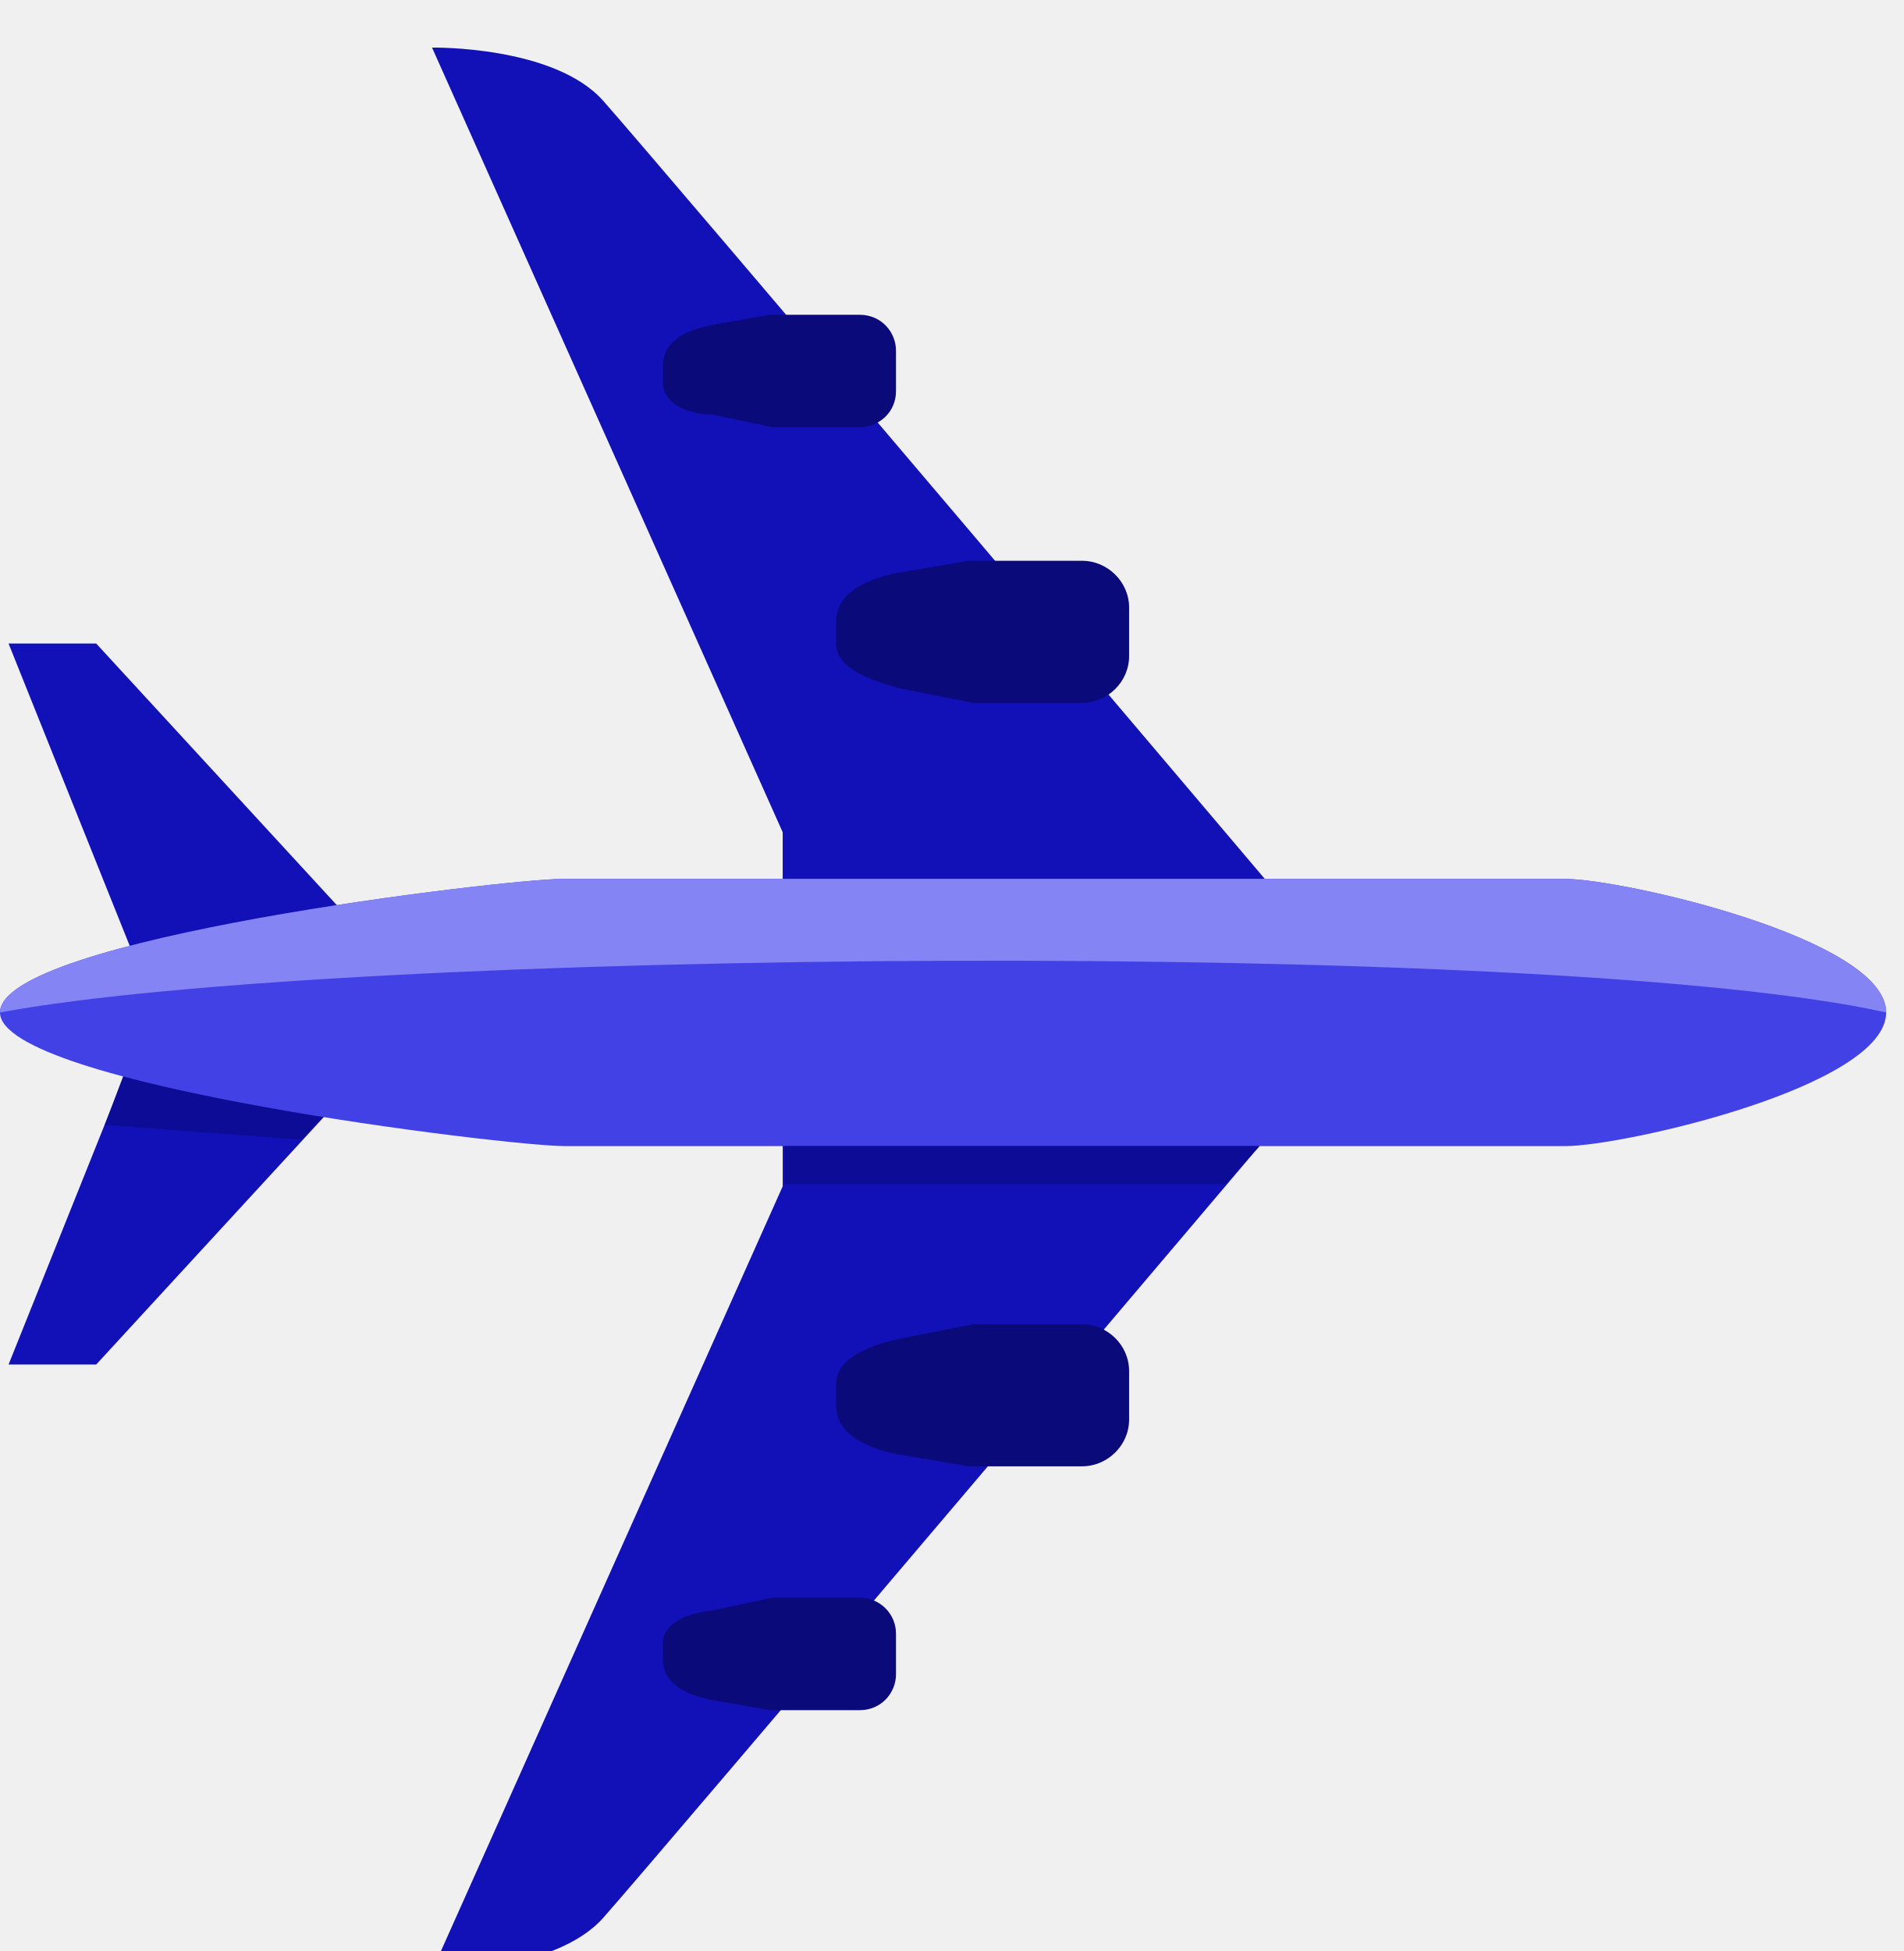
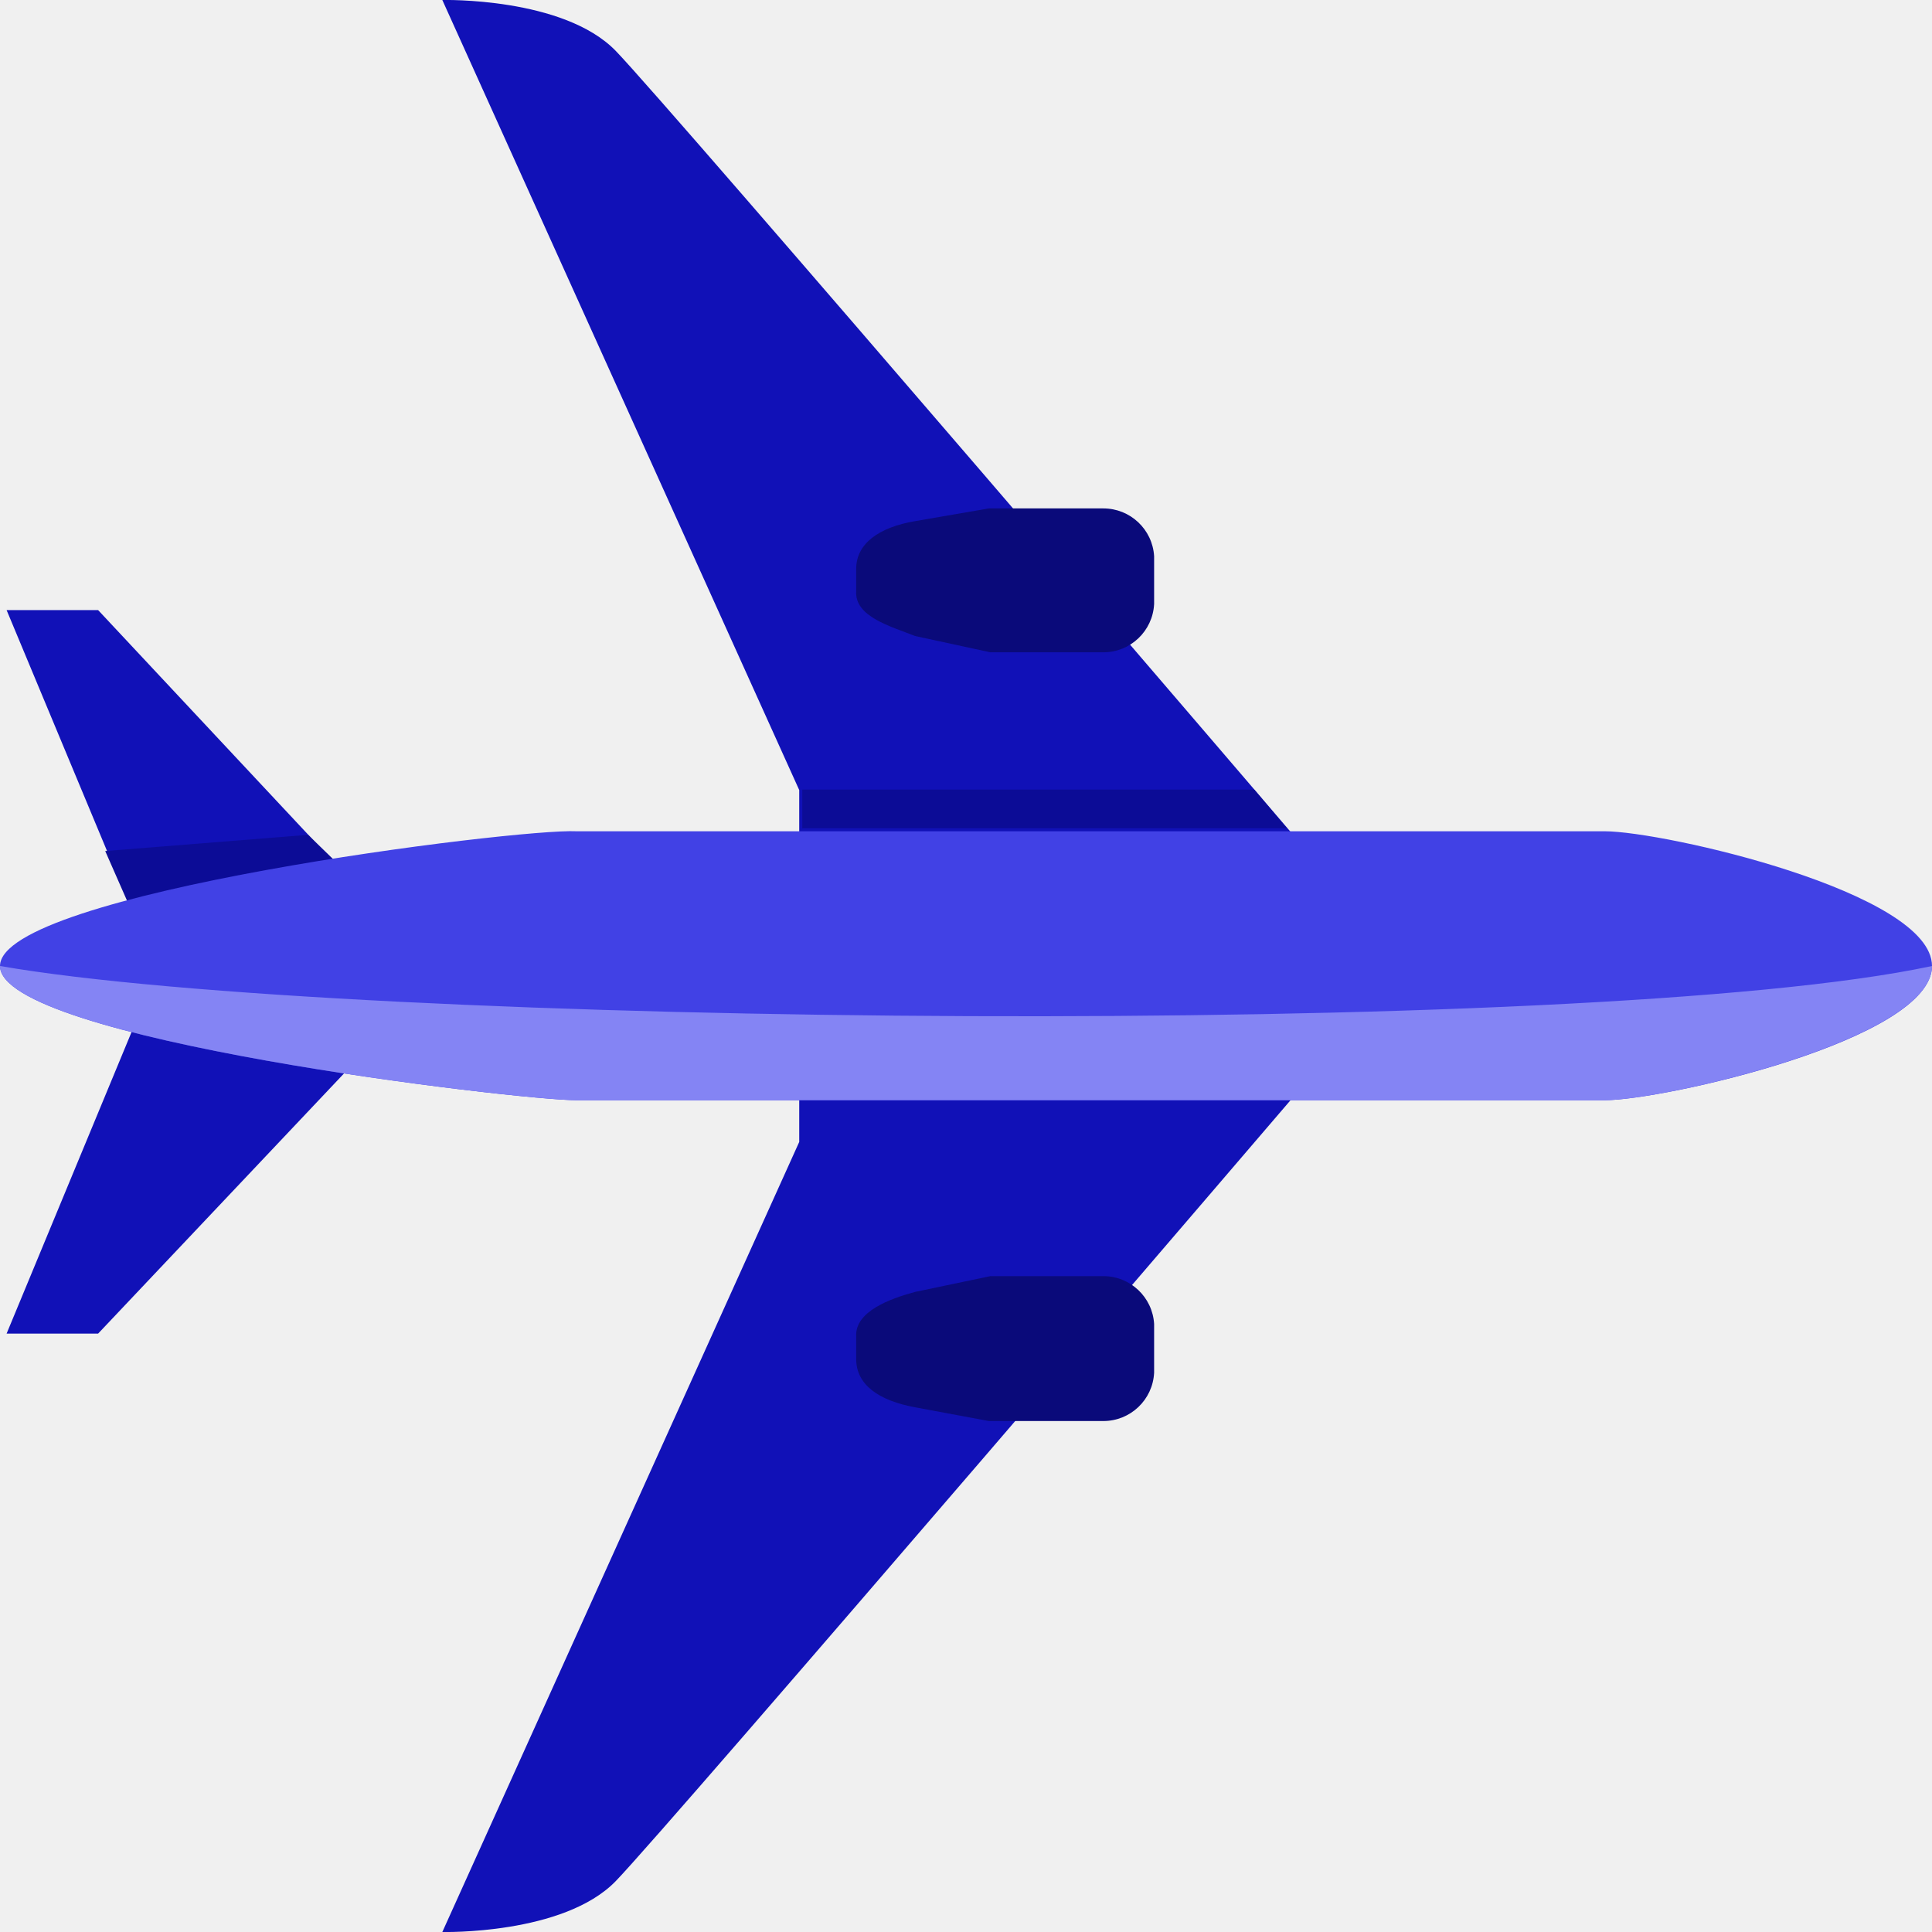
- <svg xmlns="http://www.w3.org/2000/svg" width="40" height="41" fill="none">
-   <g fill-rule="evenodd" clip-path="url(#a)" clip-rule="evenodd">
-     <path fill="#1111B7" d="M26.921 18.87S13.708 3.274 12.674 2.115C11.64.956 9.08 1 9.08 1l7.37 16.49v1.158l10.472.223ZM26.921 23.55S13.708 39.148 12.674 40.307C11.64 41.465 9.08 41.42 9.08 41.42l7.37-16.49v-1.158l10.472-.223ZM7.596 19.584l-5.574-6.06H.18l2.786 6.951 4.63-.891ZM7.596 22.614l-5.574 6.061H.18l2.786-6.952 4.63.891Z" />
-     <path fill="#0C0C96" d="m2.202 23.64.54-1.427 4.314.98-.719.758-4.135-.312Z" />
-     <path fill="#4141E5" d="M0 21.277c0-1.56 10.652-2.807 11.82-2.807H32.9c1.168 0 6.741 1.248 6.741 2.807 0 1.56-5.528 2.808-6.741 2.808H11.865C10.652 24.085 0 22.793 0 21.277Z" />
-     <path fill="#8484F4" d="M0 21.277c0-1.56 10.652-2.807 11.82-2.807H32.9c1.168 0 6.741 1.248 6.741 2.807-6.966-1.56-32.494-1.337-39.64 0Z" />
-     <path fill="#0A0A7A" d="M17.573 13.523v-.446c0-.534.45-.846 1.213-1.025l1.573-.267h2.383c.539 0 .988.446.988.98v1.025c0 .535-.45.98-.988.98h-2.293l-1.573-.311c-.584-.178-1.303-.401-1.303-.936ZM13.933 8.042v-.357c0-.446.36-.713.988-.847l1.259-.223h1.887c.45 0 .764.357.764.758v.847c0 .445-.36.757-.764.757h-1.842l-1.259-.267c-.494 0-1.033-.223-1.033-.668ZM17.573 29.076v.446c0 .535.45.847 1.213 1.025l1.573.267h2.383c.539 0 .988-.445.988-.98v-1.025c0-.535-.45-.98-.988-.98h-2.293l-1.573.311c-.584.134-1.303.401-1.303.936ZM13.933 34.513v.357c0 .446.36.713.988.847l1.259.222h1.887c.45 0 .764-.356.764-.757v-.847a.754.754 0 0 0-.764-.758h-1.842l-1.259.268c-.494.044-1.033.267-1.033.668Z" />
-     <path fill="#0C0C96" d="M16.494 24.887v-.802h9.978l-.72.802h-9.258Z" />
-   </g>
-   <defs>
-     <clipPath id="a">
-       <path fill="#fff" d="M0 0h40v41H0z" />
-     </clipPath>
-   </defs>
+ <svg viewBox="0 0 38 38">
+   <path pid="0" fill="#1111b7" d="M15.72 21.39v1.07L8.7 38s2.38.06 3.41-1 13.65-15.8 13.65-15.8zm0-4.78v-1.07L8.7 0s2.38-.06 3.41 1 13.65 15.8 13.65 15.8zm-8.44 3.96-4.44-.88-2.71 6.54h1.8l5.35-5.66zM2.84 18.5.13 12h1.8l5.35 5.72z" />
+   <path pid="1" fill="#0c0c96" d="m2.06 16.74 4-.32.71.69-4.12.95-.58-1.32z" />
+   <path pid="2" fill="#4141e5" d="M11.34 16.35h20.22c1.16 0 6.44 1.2 6.44 2.65s-5.28 2.64-6.44 2.64H11.34C10.18 21.64 0 20.44 0 19s10.18-2.71 11.34-2.65z" />
+   <path pid="3" fill="#8484f4" d="M38 19c0 1.44-5.28 2.64-6.44 2.64H11.34C10.18 21.64 0 20.44 0 19c6.83 1.19 31.3 1.44 38 0z" />
+   <path pid="4" fill="#0a0a7a" d="m18 25.41 1.48-.31h2.22a1 1 0 0 1 1 .94V27a1 1 0 0 1-1 .95h-2.25L18 27.68c-.71-.13-1.16-.44-1.16-.95v-.44c-.03-.5.68-.75 1.16-.88zm0-12.9 1.48.32h2.22a1 1 0 0 0 1-.95v-.94a1 1 0 0 0-1-.94h-2.25l-1.45.25c-.71.12-1.16.44-1.16.94v.44c-.03.5.68.69 1.16.88z" />
+   <path pid="5" fill="#0c0c96" d="m24.67 15.53.64.76h-9.53v-.76z" />
</svg>
